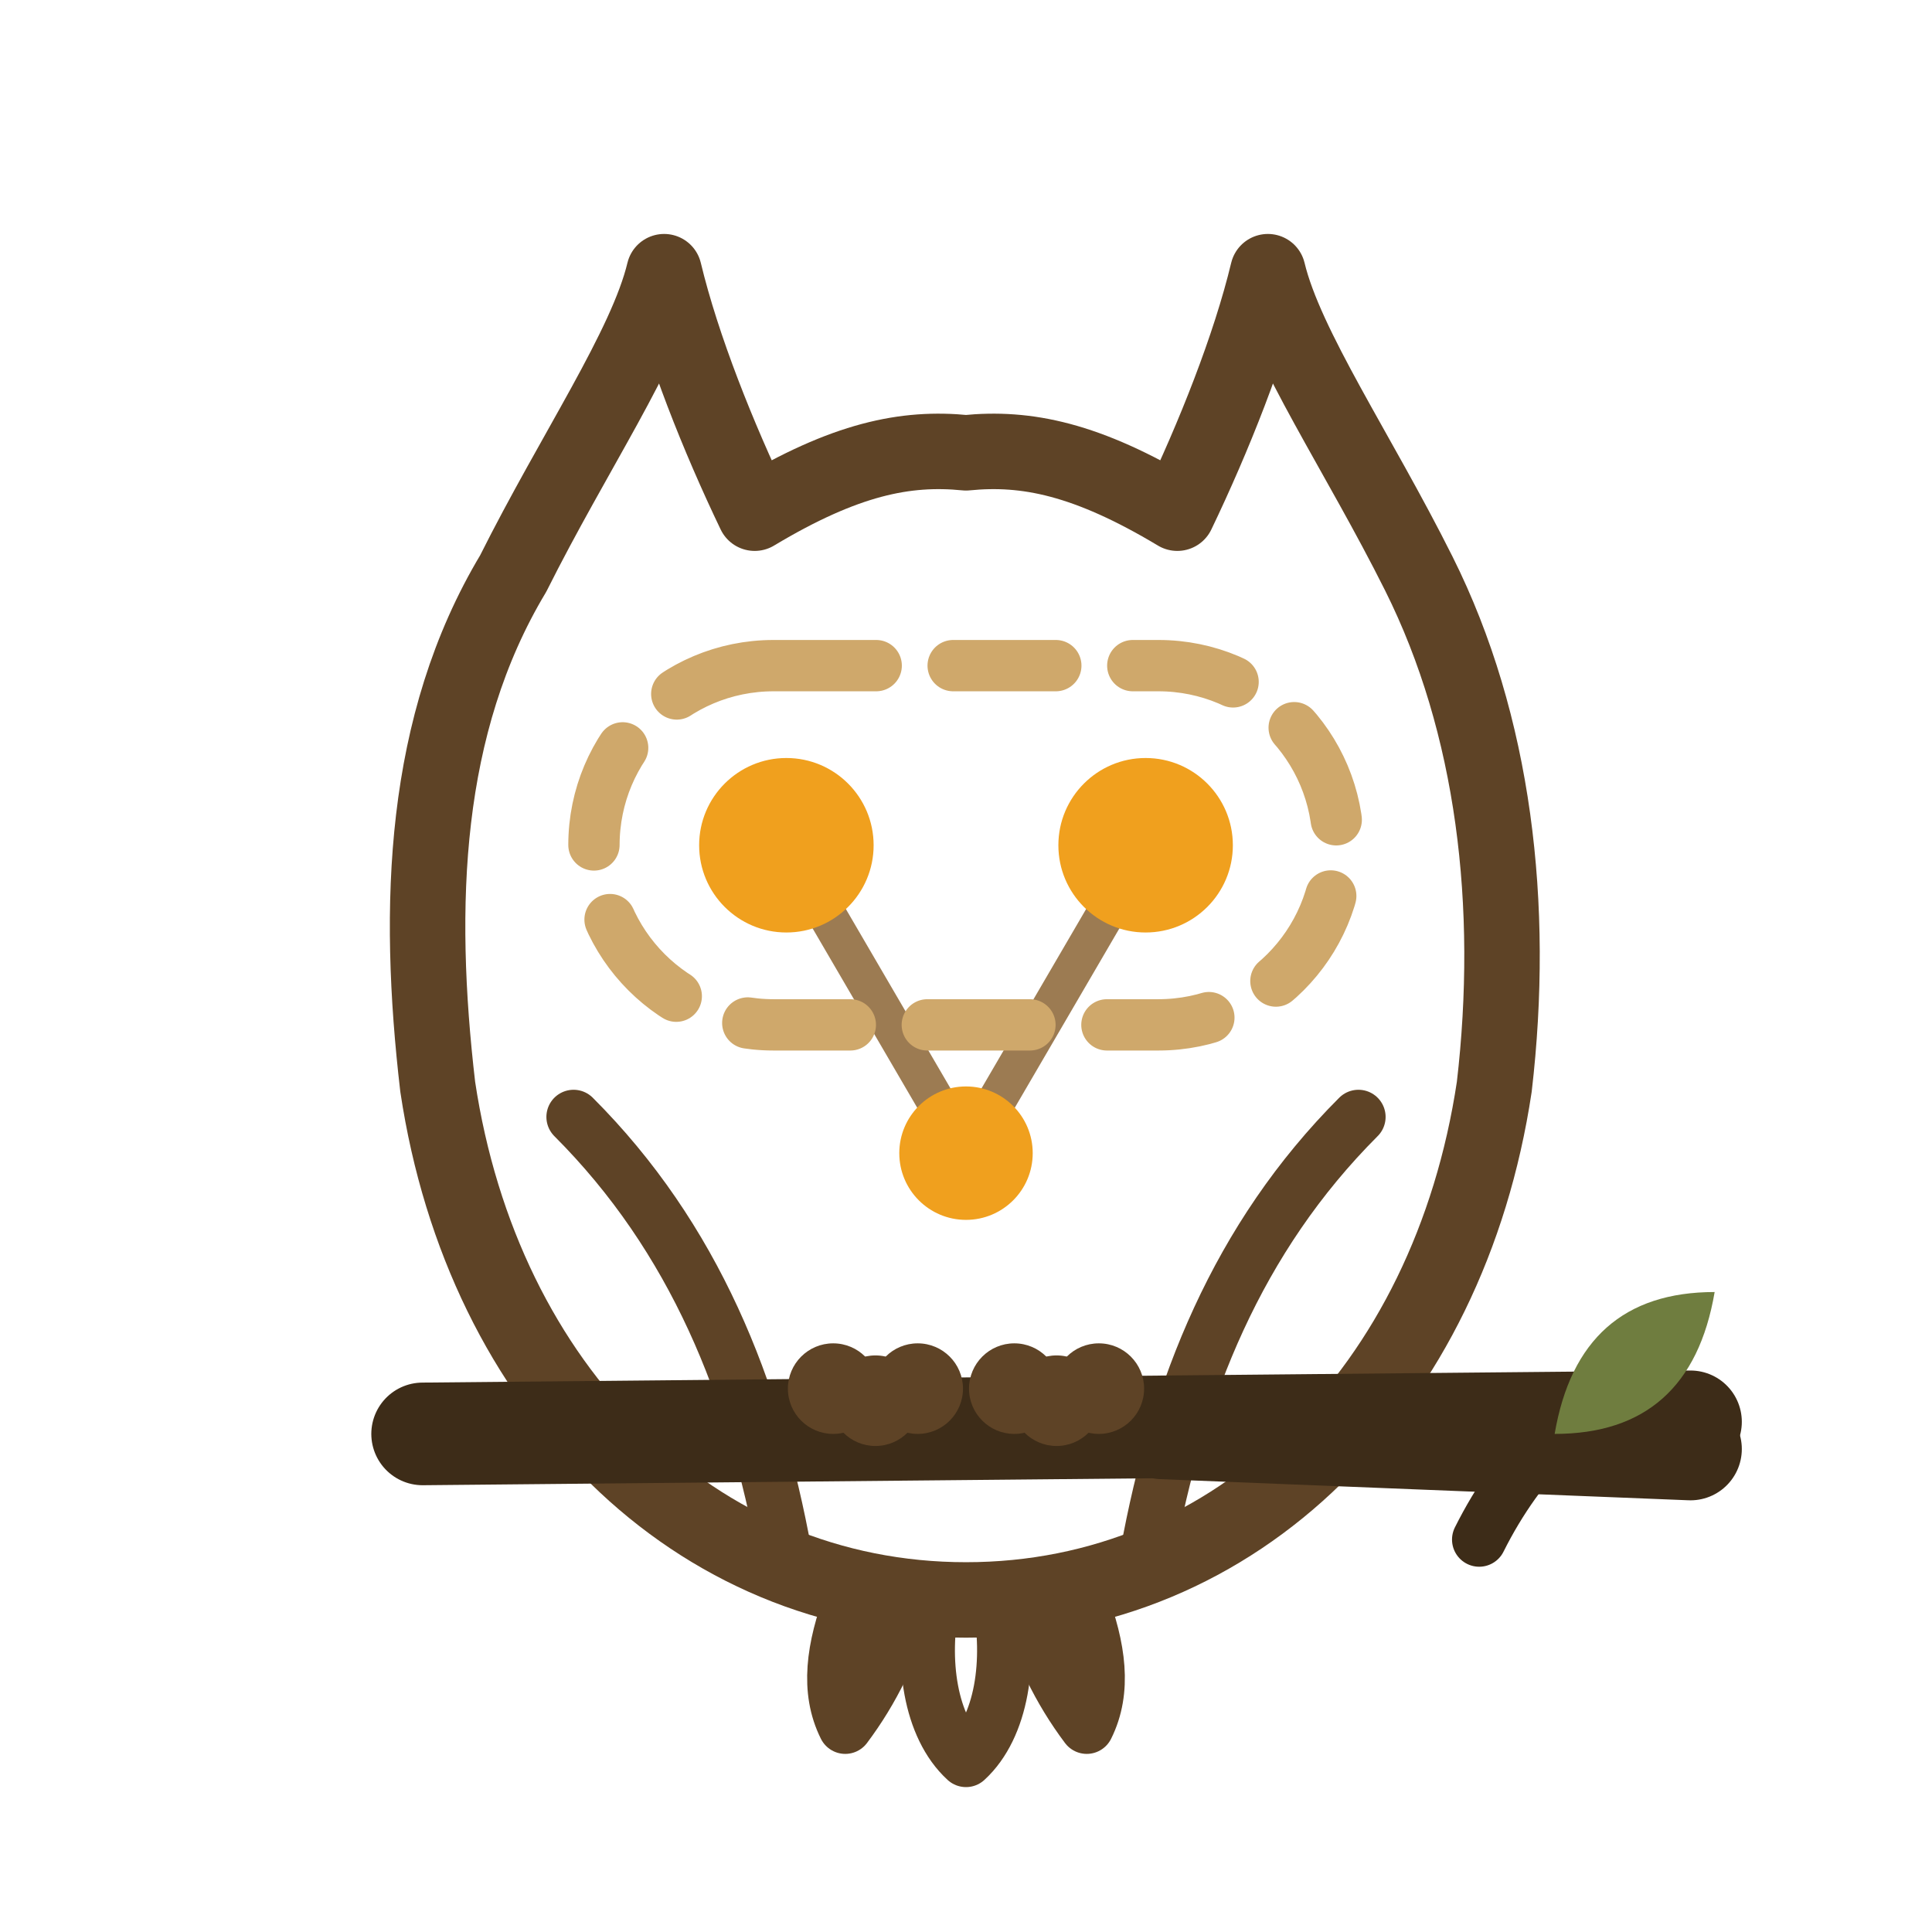
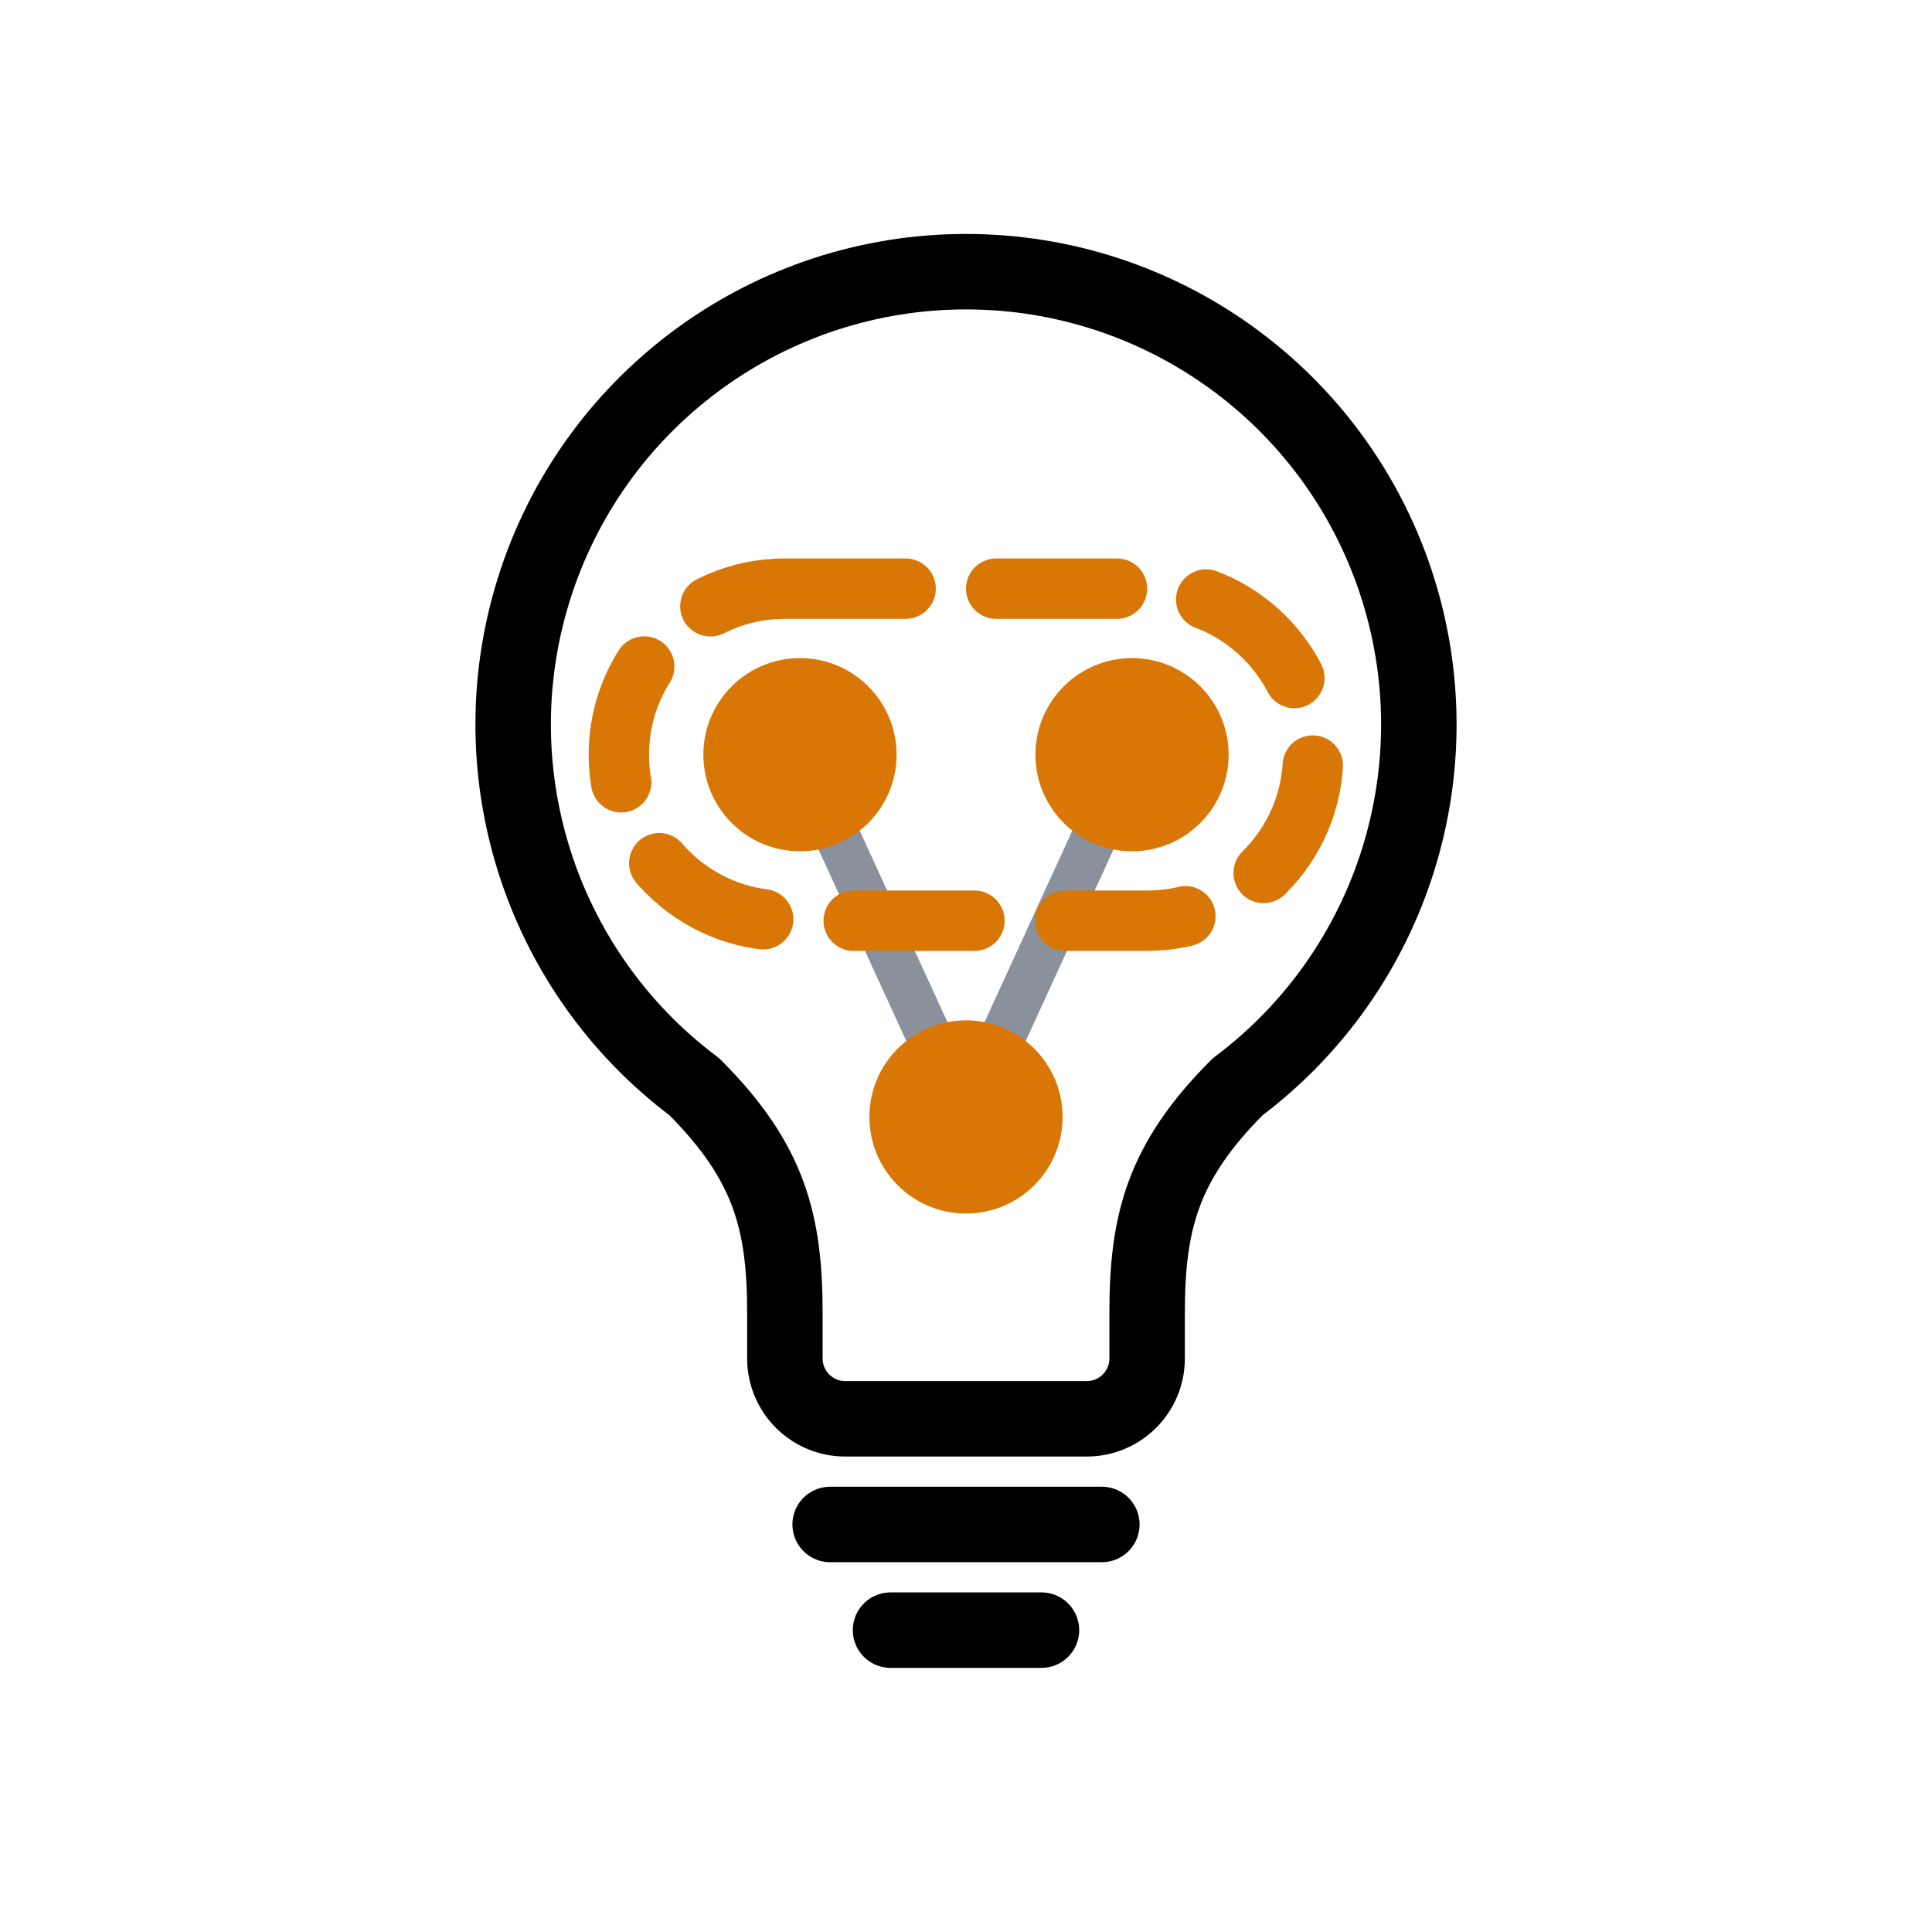
<svg xmlns="http://www.w3.org/2000/svg" viewBox="0 0 64 64">
  <style>
-     .owl   { fill: none; stroke: #5e4326; stroke-width: 2.5; stroke-linecap: round; stroke-linejoin: round; }
-     .detail{ fill: none; stroke: #5e4326; stroke-width: 1.8; stroke-linecap: round; stroke-linejoin: round; }
-     .foot  { fill: #5e4326; }
-     .branch{ fill: none; stroke: #3d2c18; stroke-width: 3.4; stroke-linecap: round; stroke-linejoin: round; }
-     .twig  { fill: none; stroke: #3d2c18; stroke-width: 1.8; stroke-linecap: round; stroke-linejoin: round; }
-     .leaf  { fill: #6f7d3f; }
-     .edge  { stroke: #9c7b52; stroke-width: 1.5; }
-     .eclass{ fill: none; stroke: #cfa86b; stroke-width: 2; stroke-dasharray: 4 3; stroke-linecap: round; }
-     .enode { fill: #f0a01e; }
+     .bulb { fill: none; stroke: #000000; stroke-width: 2.5; stroke-linecap: round; stroke-linejoin: round; }
+     .edge { stroke: #8a919c; stroke-width: 1.5; }
+     .eclass { fill: none; stroke: #d97706; stroke-width: 2; stroke-dasharray: 4 3; stroke-linecap: round; }
+     .enode { fill: #d97706; }
    @media (prefers-color-scheme: dark) {
-       .owl   { stroke: #dadde1; }
-       .detail{ stroke: #dadde1; }
-       .foot  { fill: #dadde1; }
-       .branch{ stroke: #868c93; }
-       .twig  { stroke: #868c93; }
-       .leaf  { fill: #9fae57; }
-       .edge  { stroke: #969ca3; }
-       .eclass{ stroke: #b3b8be; }
-       .enode { fill: #f7bd3e; }
+       .bulb { stroke: #e8eaed; }
+       .edge { stroke: #9aa3af; }
+       .eclass { stroke: #e8b45a; }
+       .enode { fill: #e8b45a; }
    }
  </style>
-   <path class="owl" d="M22 9 C22.6 11.5 23.8 14.5 25 17 C28 15.2 30 14.8 32 15 C34 14.8 36 15.2 39 17 C40.2 14.5 41.4 11.5 42 9 C42.6 11.5 45 15 47 19 C49.5 24 50.2 30 49.5 36 C48 46 41 53 32 53 C23 53 16 46 14.5 36 C13.8 30 14 24 17 19 C19 15 21.4 11.5 22 9 Z" />
-   <path class="detail" d="M28.2 53 C27.6 54.6 27.4 56 28 57.2 C28.9 56 29.6 54.6 30 53" />
-   <path class="detail" d="M30.9 53 C30.5 55 30.8 57.2 32 58.3 C33.2 57.2 33.5 55 33.1 53" />
-   <path class="detail" d="M35.8 53 C36.4 54.6 36.6 56 36 57.2 C35.1 56 34.4 54.6 34 53" />
-   <path class="detail" d="M19 37 C23 41 25 46 26 51.5" />
-   <path class="detail" d="M45 37 C41 41 39 46 38 51.5" />
-   <g transform="translate(32,28) scale(0.85) translate(-32,-28)">
-     <line class="edge" x1="25" y1="28" x2="32" y2="40" />
-     <line class="edge" x1="39" y1="28" x2="32" y2="40" />
-     <rect class="eclass" x="17.5" y="21" width="29" height="14" rx="7" />
-     <circle class="enode" cx="25" cy="28" r="3.4" />
-     <circle class="enode" cx="39" cy="28" r="3.4" />
-     <circle class="enode" cx="32" cy="40" r="2.6" />
-   </g>
-   <path class="branch" d="M14 47.5 L56 47.1" />
-   <path class="branch" d="M38.5 47.3 L56 48" />
-   <path class="twig" d="M49 51 Q50 49 51.5 47.5" />
-   <path class="leaf" d="M51.5 47.5 Q52.3 42.8 56.8 42.8 Q56 47.5 51.5 47.5 Z" />
-   <circle class="foot" cx="27.6" cy="46.0" r="1.5" />
-   <circle class="foot" cx="29.0" cy="46.4" r="1.5" />
-   <circle class="foot" cx="30.4" cy="46.0" r="1.5" />
-   <circle class="foot" cx="33.6" cy="46.0" r="1.5" />
-   <circle class="foot" cx="35.0" cy="46.4" r="1.5" />
-   <circle class="foot" cx="36.4" cy="46.0" r="1.5" />
+   <path class="bulb" d="M23 36 A15 15 0 1 1 41 36 C38.5 38.5 38 40.5 38 43.5 L38 45 A2 2 0 0 1 36 47 L28 47 A2 2 0 0 1 26 45 L26 43.5 C26 40.5 25.5 38.5 23 36 Z" />
+   <line class="bulb" x1="27.5" y1="50.5" x2="36.5" y2="50.5" />
+   <line class="bulb" x1="29.5" y1="54" x2="34.5" y2="54" />
+   <line class="edge" x1="26.5" y1="25" x2="32" y2="37" />
+   <line class="edge" x1="37.5" y1="25" x2="32" y2="37" />
+   <rect class="eclass" x="20.5" y="19.5" width="23" height="11" rx="5.5" />
+   <circle class="enode" cx="26.5" cy="25" r="3.2" />
+   <circle class="enode" cx="37.5" cy="25" r="3.2" />
+   <circle class="enode" cx="32" cy="37" r="3.2" />
</svg>
